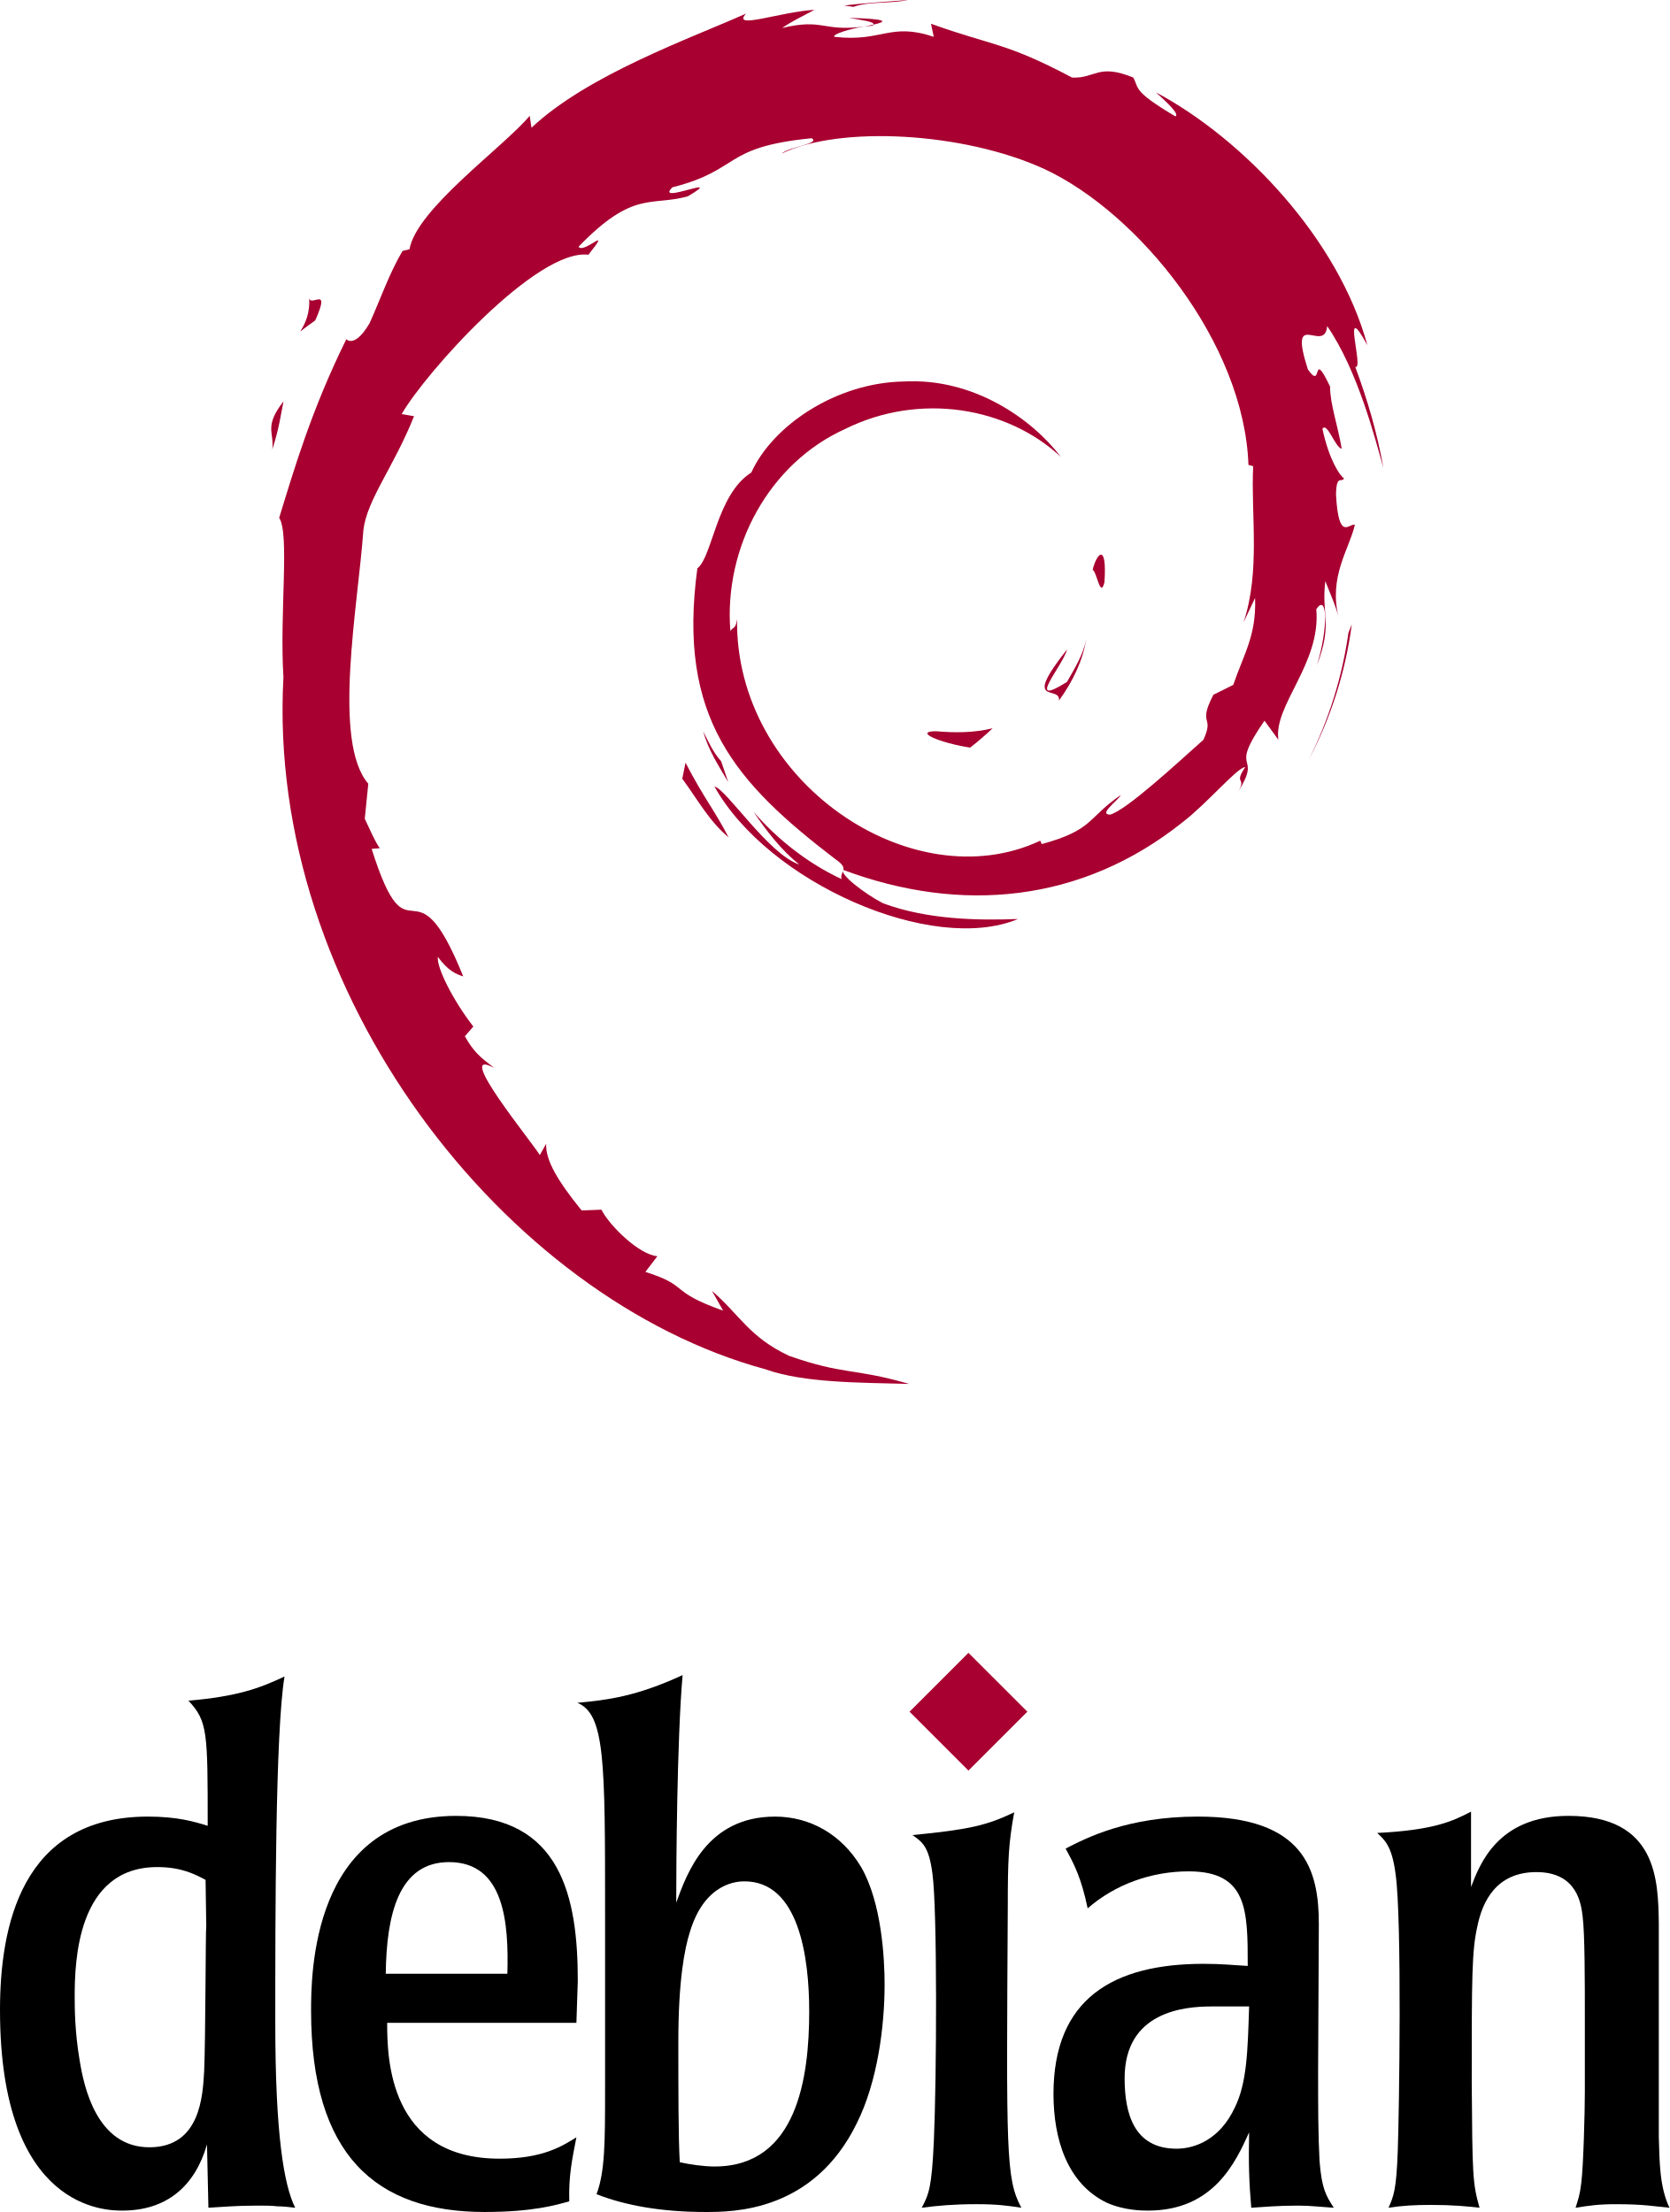
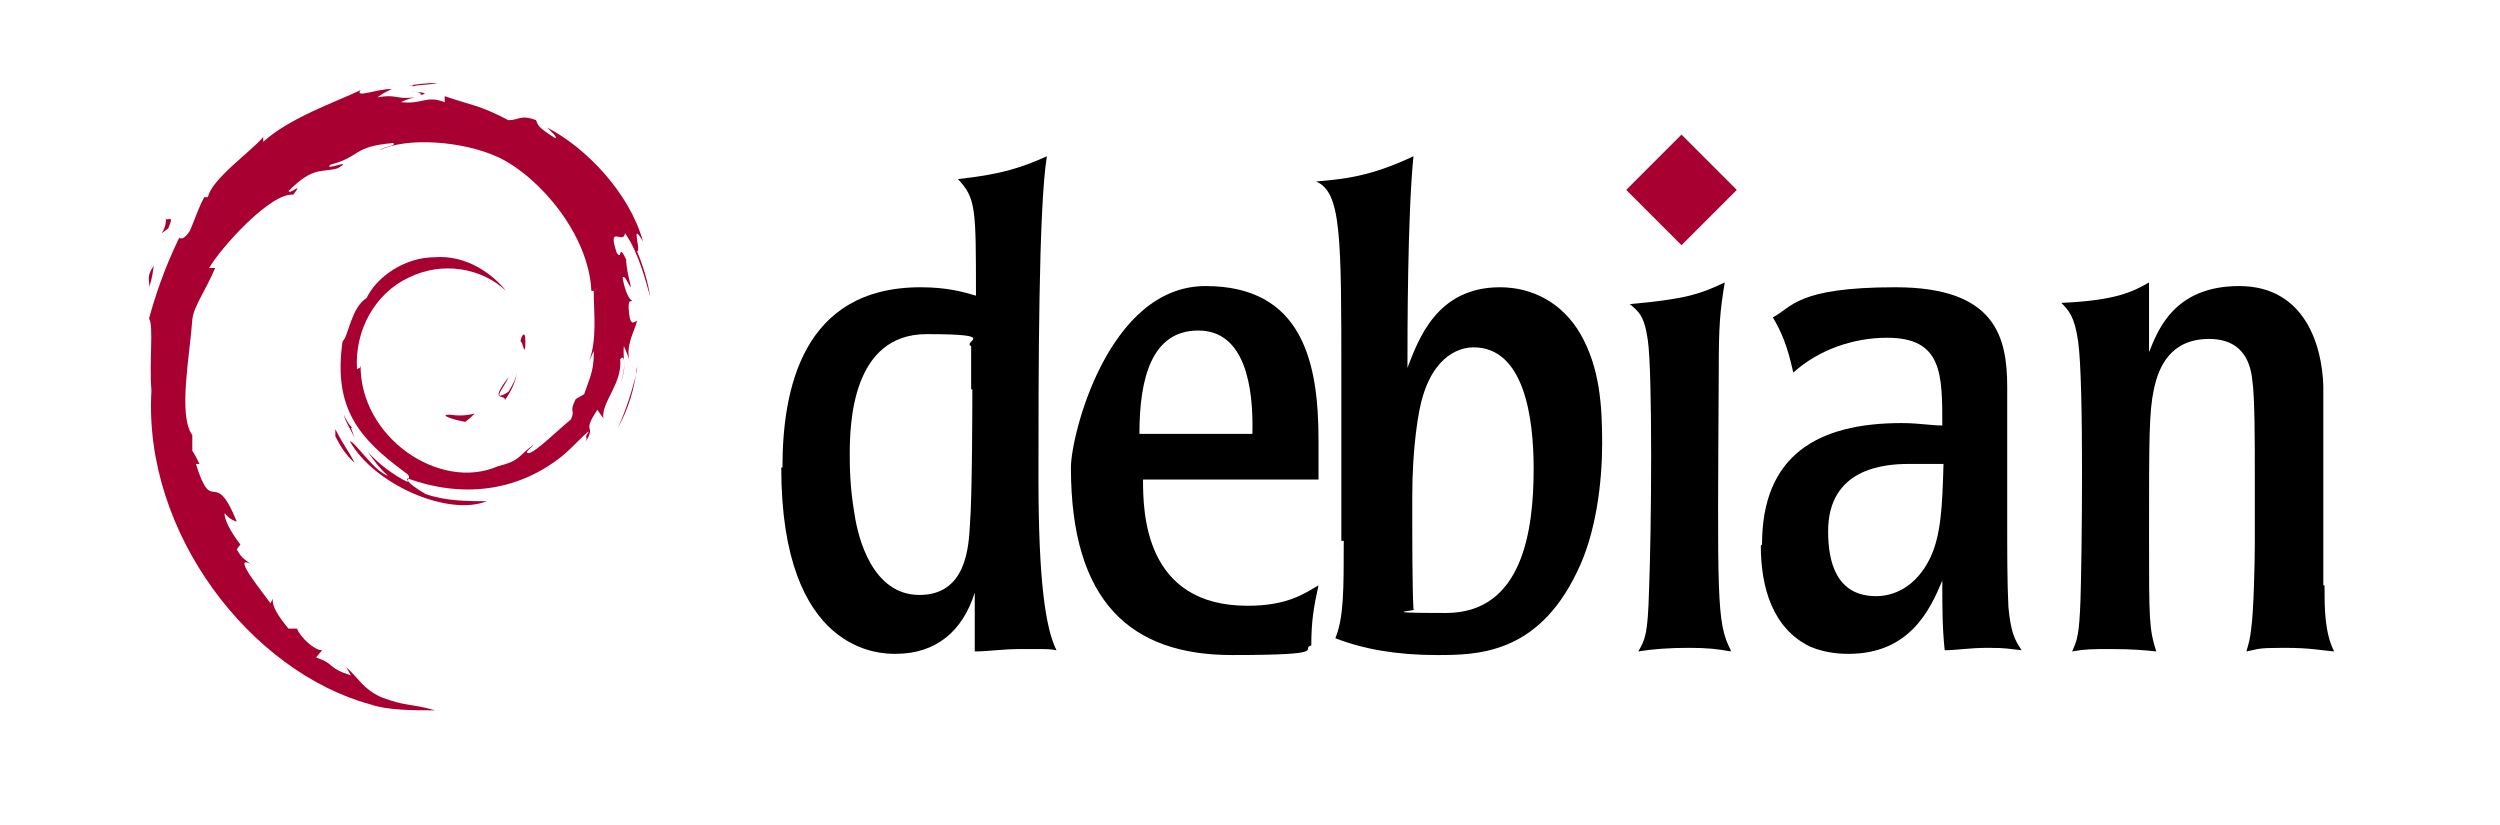
- <svg xmlns="http://www.w3.org/2000/svg" width="108.758" height="144.133" viewBox="0 0 108.758 144.133" overflow="visible" enable-background="new 0 0 108.758 144.133" xml:space="preserve">
-   <g id="Layer_1">
-     <g>
-       <path fill="#A80030" d="M60.969,47.645c-1.494,0.02,0.281,0.768,2.232,1.069     c0.541-0.422,1.027-0.846,1.463-1.26C63.451,47.751,62.215,47.758,60.969,47.645" />
-       <path fill="#A80030" d="M68.986,45.646c0.893-1.229,1.541-2.573,1.77-3.963     c-0.201,0.99-0.736,1.845-1.244,2.749c-2.793,1.759-0.264-1.044-0.002-2.111C66.508,46.104,69.096,44.589,68.986,45.646" />
-       <path fill="#A80030" d="M71.949,37.942c0.182-2.691-0.529-1.839-0.768-0.814     C71.459,37.274,71.68,39.026,71.949,37.942" />
-       <path fill="#A80030" d="M55.301,1.163c0.798,0.142,1.724,0.252,1.591,0.443     C57.768,1.413,57.965,1.239,55.301,1.163" />
-       <path fill="#A80030" d="M56.893,1.606l-0.561,0.117l0.523-0.048L56.893,1.606" />
-       <path fill="#A80030" d="M81.762,38.962c0.09,2.416-0.705,3.59-1.424,5.666l-1.293,0.643     c-1.057,2.054,0.105,1.304-0.652,2.937c-1.652,1.467-5.006,4.589-6.08,4.875c-0.785-0.017,0.531-0.926,0.703-1.281     c-2.209,1.516-1.773,2.276-5.152,3.199l-0.098-0.221c-8.33,3.92-19.902-3.847-19.75-14.443c-0.088,0.672-0.253,0.504-0.437,0.774     c-0.43-5.451,2.518-10.926,7.49-13.165c4.863-2.406,10.564-1.42,14.045,1.829c-1.912-2.506-5.721-5.163-10.232-4.917     c-4.421,0.072-8.558,2.881-9.938,5.932c-2.264,1.425-2.528,5.496-3.514,6.242c-1.329,9.76,2.497,13.975,8.97,18.936     c1.016,0.686,0.286,0.791,0.422,1.313c-2.15-1.006-4.118-2.526-5.738-4.387c0.86,1.257,1.787,2.479,2.986,3.439     c-2.029-0.685-4.738-4.913-5.527-5.085c3.495,6.258,14.178,10.975,19.775,8.634c-2.59,0.096-5.879,0.053-8.787-1.022     c-1.225-0.629-2.884-1.93-2.587-2.173c7.636,2.851,15.522,2.158,22.128-3.137c1.682-1.31,3.518-3.537,4.049-3.567     c-0.799,1.202,0.137,0.578-0.477,1.639c1.672-2.701-0.729-1.1,1.73-4.664l0.908,1.25c-0.34-2.244,2.785-4.966,2.467-8.512     c0.717-1.084,0.799,1.168,0.039,3.662c1.055-2.767,0.279-3.212,0.549-5.496c0.291,0.768,0.678,1.583,0.875,2.394     c-0.688-2.675,0.703-4.503,1.049-6.058c-0.342-0.15-1.061,1.182-1.227-1.976c0.025-1.372,0.383-0.719,0.52-1.057     c-0.268-0.155-0.975-1.207-1.404-3.224c0.309-0.475,0.832,1.229,1.256,1.298c-0.273-1.603-0.742-2.826-0.762-4.057     c-1.24-2.59-0.439,0.346-1.443-1.112c-1.32-4.114,1.094-0.955,1.258-2.823c1.998,2.895,3.137,7.385,3.662,9.244     c-0.4-2.267-1.045-4.464-1.834-6.589c0.609,0.257-0.979-4.663,0.791-1.405c-1.889-6.945-8.078-13.435-13.773-16.479     c0.695,0.637,1.574,1.437,1.26,1.563c-2.834-1.685-2.336-1.818-2.742-2.53c-2.305-0.939-2.459,0.077-3.984,0.002     c-4.35-2.308-5.188-2.063-9.191-3.507l0.182,0.852c-2.881-0.96-3.357,0.362-6.47,0.002c-0.189-0.147,0.998-0.536,1.976-0.677     c-2.786,0.368-2.656-0.55-5.382,0.101c0.671-0.471,1.383-0.784,2.099-1.184c-2.271,0.138-5.424,1.322-4.451,0.244     c-3.705,1.654-10.286,3.975-13.979,7.438l-0.116-0.776c-1.692,2.031-7.379,6.066-7.832,8.699l-0.453,0.105     c-0.879,1.491-1.45,3.18-2.148,4.713c-1.151,1.963-1.688,0.756-1.524,1.064c-2.265,4.592-3.392,8.45-4.363,11.616     c0.692,1.035,0.017,6.232,0.278,10.391c-1.136,20.544,14.418,40.489,31.42,45.093c2.492,0.893,6.197,0.861,9.349,0.949     c-3.718-1.064-4.198-0.563-7.822-1.826c-2.613-1.232-3.185-2.637-5.037-4.244l0.733,1.295c-3.63-1.285-2.111-1.59-5.065-2.525     l0.783-1.021c-1.177-0.09-3.117-1.982-3.647-3.033l-1.288,0.051c-1.546-1.906-2.371-3.283-2.31-4.35l-0.416,0.742     c-0.471-0.809-5.691-7.158-2.983-5.68c-0.503-0.458-1.172-0.747-1.897-2.066l0.551-0.629c-1.301-1.677-2.398-3.826-2.314-4.542     c0.695,0.938,1.177,1.114,1.655,1.275c-3.291-8.164-3.476-0.449-5.967-8.31l0.526-0.042c-0.403-0.611-0.65-1.27-0.974-1.919     l0.23-2.285c-2.368-2.736-0.662-11.645-0.319-16.53c0.235-1.986,1.977-4.101,3.3-7.418l-0.806-0.138     c1.542-2.688,8.802-10.799,12.166-10.383c1.629-2.046-0.324-0.008-0.643-0.522c3.579-3.703,4.704-2.616,7.119-3.283     c2.603-1.545-2.235,0.604-1.001-0.589c4.503-1.149,3.19-2.614,9.063-3.197c0.62,0.352-1.437,0.544-1.953,1.001     c3.75-1.836,11.869-1.417,17.145,1.018c6.117,2.861,12.994,11.314,13.266,19.267l0.309,0.083     c-0.156,3.162,0.484,6.819-0.627,10.177L81.762,38.962" />
-       <path fill="#A80030" d="M44.658,49.695l-0.211,1.047c0.983,1.335,1.763,2.781,3.016,3.821     C46.561,52.804,45.892,52.077,44.658,49.695" />
-       <path fill="#A80030" d="M46.979,49.605c-0.52-0.576-0.826-1.268-1.172-1.956     c0.33,1.211,1.006,2.252,1.633,3.312L46.979,49.605" />
-       <path fill="#A80030" d="M88.063,40.675l-0.219,0.552c-0.402,2.858-1.273,5.686-2.605,8.309     C86.711,46.769,87.66,43.742,88.063,40.675" />
-       <path fill="#A80030" d="M55.598,0.446C56.607,0.077,58.08,0.243,59.154,0c-1.398,0.117-2.789,0.187-4.162,0.362     L55.598,0.446" />
-       <path fill="#A80030" d="M20.127,19.308c0.233,2.154-1.62,2.991,0.41,1.569     C21.627,18.423,20.113,20.2,20.127,19.308" />
-       <path fill="#A80030" d="M17.739,29.282c0.469-1.437,0.553-2.299,0.732-3.132     C17.178,27.804,17.875,28.157,17.739,29.282" />
-       <path d="M13.437,125.506c-0.045,0.047-0.045,7.506-0.138,9.453c-0.092,1.574-0.232,4.957-3.568,4.957     c-3.429,0-4.263-3.939-4.541-5.652c-0.324-1.9-0.324-3.477-0.324-4.17c0-2.225,0.139-8.436,5.375-8.436     c1.576,0,2.456,0.465,3.151,0.834L13.437,125.506z M0,130.975c0,13.066,6.951,13.066,7.97,13.066     c2.873,0,4.727-1.576,5.514-4.309l0.093,4.123c0.881-0.047,1.761-0.139,3.197-0.139c0.51,0,0.926,0,1.298,0.047     c0.371,0,0.741,0.045,1.158,0.092c-0.741-1.482-1.297-4.818-1.297-12.049c0-7.043,0-18.951,0.602-22.566     c-1.667,0.789-3.105,1.299-6.256,1.576c1.251,1.344,1.251,2.039,1.251,8.154c-0.879-0.277-1.992-0.602-3.892-0.602     C1.344,118.369,0,125.598,0,130.975" />
-       <path d="M25.13,128.609c0.047-3.846,0.835-7.275,4.124-7.275c3.615,0,3.891,3.984,3.799,7.275H25.13z      M37.64,129.074c0-5.422-1.065-10.752-7.923-10.752c-9.452,0-9.452,10.475-9.452,12.697c0,9.406,4.216,13.113,11.306,13.113     c3.149,0,4.68-0.461,5.514-0.695c-0.046-1.668,0.185-2.734,0.465-4.17c-0.975,0.604-2.226,1.391-5.006,1.391     c-7.229,0-7.322-6.582-7.322-8.852H37.55L37.64,129.074" />
-       <path d="M52.715,131.066c0,4.309-0.787,10.102-6.162,10.102c-0.742,0-1.668-0.141-2.27-0.279     c-0.093-1.668-0.093-4.541-0.093-7.877c0-3.986,0.416-6.068,0.742-7.09c0.972-3.289,3.15-3.334,3.566-3.334     C52.02,122.588,52.715,127.453,52.715,131.066z M39.417,136.117c0,3.43,0,5.375-0.556,6.857c1.9,0.742,4.262,1.158,7.09,1.158     c1.807,0,7.043,0,9.869-5.791c1.344-2.688,1.807-6.303,1.807-9.037c0-1.668-0.186-5.328-1.529-7.646     c-1.296-2.176-3.382-3.289-5.605-3.289c-4.449,0-5.746,3.707-6.44,5.607c0-2.363,0.045-10.611,0.415-14.828     c-3.011,1.391-4.866,1.621-6.857,1.807c1.807,0.74,1.807,3.801,1.807,13.764V136.117" />
-       <path d="M66.535,143.855c-0.928-0.139-1.578-0.232-2.922-0.232c-1.48,0-2.502,0.094-3.566,0.232     c0.463-0.881,0.648-1.299,0.787-4.309c0.186-4.125,0.232-15.154-0.092-17.471c-0.232-1.762-0.648-2.039-1.297-2.502     c3.799-0.371,4.865-0.648,6.625-1.482c-0.369,2.037-0.418,3.059-0.418,6.162C65.561,140.242,65.514,141.955,66.535,143.855" />
-       <path d="M81.373,130.74c-0.092,2.92-0.139,4.959-0.928,6.58c-0.973,2.086-2.594,2.688-3.799,2.688     c-2.783,0-3.383-2.316-3.383-4.586c0-4.355,3.893-4.682,5.652-4.682H81.373z M68.629,136.441c0,2.92,0.881,5.838,3.477,7.09     c1.158,0.51,2.316,0.51,2.688,0.51c4.264,0,5.699-3.152,6.58-5.098c-0.047,2.039,0,3.289,0.139,4.912     c0.834-0.047,1.668-0.139,3.059-0.139c0.787,0,1.529,0.092,2.316,0.139c-0.51-0.787-0.787-1.252-0.928-3.059     c-0.092-1.76-0.092-3.521-0.092-5.977l0.047-9.453c0-3.523-0.928-6.998-7.879-6.998c-4.586,0-7.273,1.391-8.617,2.086     c0.557,1.02,1.02,1.898,1.436,3.893c1.809-1.576,4.172-2.41,6.58-2.41c3.848,0,3.848,2.549,3.848,6.162     c-0.881-0.045-1.623-0.137-2.875-0.137C72.521,127.963,68.629,130.23,68.629,136.441" />
-       <path d="M108.063,139.268c0.047,1.576,0.047,3.244,0.695,4.588c-1.021-0.092-1.623-0.232-3.521-0.232     c-1.113,0-1.715,0.094-2.596,0.232c0.184-0.602,0.279-0.834,0.371-1.623c0.139-1.064,0.232-4.633,0.232-5.885v-5.004     c0-2.178,0-5.33-0.141-6.441c-0.092-0.787-0.322-2.918-3.012-2.918c-2.641,0-3.521,1.945-3.846,3.521     c-0.369,1.621-0.369,3.383-0.369,10.24c0.045,5.932,0.045,6.486,0.508,8.109c-0.787-0.092-1.76-0.184-3.15-0.184     c-1.113,0-1.854,0.045-2.779,0.184c0.324-0.742,0.51-1.113,0.602-3.707c0.094-2.549,0.279-15.061-0.141-18.025     c-0.23-1.809-0.695-2.225-1.203-2.688c3.754-0.186,4.957-0.789,6.117-1.389v4.91c0.555-1.438,1.713-4.635,6.348-4.635     c5.793,0,5.838,4.217,5.885,6.996V139.268" />
-       <path fill="#A80030" d="M66.926,111.533l-3.838,3.836l-3.836-3.836l3.836-3.836L66.926,111.533" />
-     </g>
+ <svg xmlns="http://www.w3.org/2000/svg" id="Layer_1" data-name="Layer 1" version="1.1" viewBox="0 0 208 68.6">
+   <defs>
+     <style>
+       .cls-1 {
+         fill: #000;
+       }
+ 
+       .cls-1, .cls-2 {
+         stroke-width: 0px;
+       }
+ 
+       .cls-2 {
+         fill: #a80030;
+       }
+     </style>
+   </defs>
+   <g>
+     <path class="cls-2" d="M37.4,34.5c-.9,0,.2.4,1.3.6.3-.2.6-.5.8-.7-.7.2-1.4.2-2.1.1" />
+     <path class="cls-2" d="M42,33.3c.5-.7.9-1.5,1-2.3-.1.6-.4,1.1-.7,1.6-1.6,1-.2-.6,0-1.2-1.7,2.2-.2,1.3-.3,1.9" />
+     <path class="cls-2" d="M43.7,28.9c.1-1.6-.3-1.1-.4-.5.2,0,.3,1.1.4.5" />
+     <path class="cls-2" d="M34.1,7.6c.5,0,1,.1.9.3.5-.1.6-.2-.9-.3" />
+     <path class="cls-2" d="M35,7.9h-.3c0,0,.3,0,.3,0h0" />
+     <path class="cls-2" d="M49.4,29.5c0,1.4-.4,2.1-.8,3.3l-.7.4c-.6,1.2,0,.8-.4,1.7-1,.8-2.9,2.7-3.5,2.8-.5,0,.3-.5.4-.7-1.3.9-1,1.3-3,1.8h0c-4.8,2.1-11.5-2.4-11.4-8.5,0,.4-.1.3-.3.4-.2-3.2,1.5-6.3,4.3-7.6,2.8-1.4,6.1-.8,8.1,1.1-1.1-1.4-3.3-3-5.9-2.8-2.6,0-4.9,1.7-5.7,3.4-1.3.8-1.5,3.2-2,3.6-.8,5.6,1.4,8.1,5.2,10.9.6.4.2.5.2.8-1.2-.6-2.4-1.5-3.3-2.5.5.7,1,1.4,1.7,2-1.2-.4-2.7-2.8-3.2-2.9,2,3.6,8.2,6.3,11.4,5-1.5,0-3.4,0-5.1-.6-.7-.4-1.7-1.1-1.5-1.3,4.4,1.6,9,1.2,12.8-1.8,1-.8,2-2,2.3-2.1-.5.7,0,.3-.3.9,1-1.6-.4-.6,1-2.7l.5.7c-.2-1.3,1.6-2.9,1.4-4.9.4-.6.5.7,0,2.1.6-1.6.2-1.9.3-3.2.2.4.4.9.5,1.4-.4-1.5.4-2.6.6-3.5-.2,0-.6.7-.7-1.1,0-.8.2-.4.3-.6-.2,0-.6-.7-.8-1.9.2-.3.5.7.7.8-.2-.9-.4-1.6-.4-2.3-.7-1.5-.3.2-.8-.6-.8-2.4.6-.6.7-1.6,1.2,1.7,1.8,4.3,2.1,5.3-.2-1.3-.6-2.6-1.1-3.8.4.1-.6-2.7.5-.8-1.1-4-4.7-7.8-8-9.5.4.4.9.8.7.9-1.6-1-1.4-1.1-1.6-1.5-1.3-.5-1.4,0-2.3,0-2.5-1.3-3-1.2-5.3-2v.5c-1.6-.6-1.8.2-3.6,0-.1,0,.6-.3,1.1-.4-1.6.2-1.5-.3-3.1,0,.4-.3.8-.5,1.2-.7-1.3,0-3.1.8-2.6.1-2.1,1-5.9,2.3-8.1,4.3v-.4c-1,1.2-4.3,3.5-4.6,5h-.3c-.5.9-.8,1.9-1.2,2.8-.7,1.1-1,.4-.9.6-1.3,2.7-2,4.9-2.5,6.7.4.6,0,3.6.2,6-.7,11.9,8.3,23.4,18.2,26.1,1.4.5,3.6.5,5.4.5-2.1-.6-2.4-.3-4.5-1.1-1.5-.7-1.8-1.5-2.9-2.5l.4.7c-2.1-.7-1.2-.9-2.9-1.5l.5-.6c-.7,0-1.8-1.1-2.1-1.8h-.7c-.9-1.1-1.4-1.9-1.3-2.5l-.2.4c-.3-.5-3.3-4.1-1.7-3.3-.3-.3-.7-.4-1.1-1.2l.3-.4c-.8-1-1.4-2.2-1.3-2.6.4.5.7.6,1,.7-1.9-4.7-2-.3-3.4-4.8h.3c-.2-.4-.4-.8-.6-1.1v-1.3c-1.2-1.6-.2-6.7,0-9.6.1-1.1,1.1-2.4,1.9-4.3h-.5c.9-1.6,5.1-6.3,7-6.1.9-1.2-.2,0-.4-.3,2.1-2.1,2.7-1.5,4.1-1.9,1.5-.9-1.3.3-.6-.3,2.6-.7,1.8-1.5,5.2-1.8.4.2-.8.3-1.1.6,2.2-1.1,6.9-.8,9.9.6,3.5,1.7,7.5,6.5,7.7,11.1h.2c0,1.9.3,4-.4,5.9l.4-.9" />
+     <path class="cls-2" d="M27.9,35.7v.6c.4.8.9,1.6,1.6,2.2-.5-1-.9-1.4-1.6-2.8" />
+     <path class="cls-2" d="M29.3,35.6c-.3-.3-.5-.7-.7-1.1.2.7.6,1.3.9,1.9l-.3-.8" />
+     <path class="cls-2" d="M53,30.5v.3c-.4,1.7-.9,3.3-1.6,4.8.9-1.6,1.4-3.3,1.6-5.1" />
+     <path class="cls-2" d="M34.3,7.2c.6-.2,1.4-.1,2.1-.3-.8,0-1.6.1-2.4.2h.4" />
+     <path class="cls-2" d="M13.8,18.1c.1,1.2-.9,1.7.2.9.6-1.4-.2-.4-.2-.9" />
+     <path class="cls-2" d="M12.4,23.9c.3-.8.3-1.3.4-1.8-.7,1-.3,1.2-.4,1.8" />
  </g>
+   <path class="cls-1" d="M80.9,32.4c0,0,0,8.9-.2,11.2-.1,1.9-.3,5.9-4.2,5.9s-5.1-4.7-5.4-6.7c-.4-2.3-.4-4.1-.4-5,0-2.6.2-10,6.4-10s2.9.6,3.7,1v3.6ZM65,38.9c0,15.5,8.3,15.5,9.5,15.5,3.4,0,5.6-1.9,6.6-5.1v4.9c1.2,0,2.2-.2,3.9-.2s1.1,0,1.5,0c.4,0,.9,0,1.4.1-.9-1.8-1.5-5.7-1.5-14.3s0-22.5.7-26.8c-2,.9-3.7,1.5-7.4,1.9,1.5,1.6,1.5,2.4,1.5,9.7-1-.3-2.4-.7-4.6-.7-9.9,0-11.5,8.6-11.5,15" />
+   <path class="cls-1" d="M94.8,36.1c0-4.6,1-8.6,4.9-8.6s4.6,4.7,4.5,8.6h-9.4ZM109.7,36.6c0-6.4-1.3-12.8-9.4-12.8s-11.2,12.4-11.2,15.1c0,11.2,5,15.6,13.4,15.6s5.6-.5,6.6-.8c0-2,.2-3.2.6-5-1.2.7-2.6,1.7-5.9,1.7-8.6,0-8.7-7.8-8.7-10.5h14.6v-3.2" />
+   <path class="cls-1" d="M127.6,39c0,5.1-.9,12-7.3,12s-2-.2-2.7-.3c-.1-2-.1-5.4-.1-9.4s.5-7.2.9-8.4c1.2-3.9,3.7-4,4.2-4,4.2,0,5,5.8,5,10.1ZM111.8,45c0,4.1,0,6.4-.7,8.1,2.3.9,5.1,1.4,8.4,1.4s8.4,0,11.7-6.9c1.6-3.2,2.1-7.5,2.1-10.7s-.2-6.3-1.8-9.1c-1.5-2.6-4-3.9-6.7-3.9-5.3,0-6.8,4.4-7.7,6.7,0-2.8,0-12.6.5-17.6-3.6,1.7-5.8,1.9-8.1,2.1,2.1.9,2.1,4.5,2.1,16.4v13.5" />
+   <path class="cls-1" d="M144,54.2c-1.1-.2-1.9-.3-3.5-.3s-3,.1-4.2.3c.6-1,.8-1.5.9-5.1.2-4.9.3-18-.1-20.8-.3-2.1-.8-2.4-1.5-3,4.5-.4,5.8-.8,7.9-1.8-.4,2.4-.5,3.6-.5,7.3-.1,19-.2,21,1,23.3" />
+   <path class="cls-1" d="M161.7,38.6c-.1,3.5-.2,5.9-1.1,7.8-1.2,2.5-3.1,3.2-4.5,3.2-3.3,0-4-2.8-4-5.4,0-5.2,4.6-5.6,6.7-5.6h2.9ZM146.5,45.4c0,3.5,1,6.9,4.1,8.4,1.4.6,2.8.6,3.2.6,5.1,0,6.8-3.7,7.8-6.1,0,2.4,0,3.9.2,5.8,1,0,2-.2,3.6-.2s1.8.1,2.8.2c-.6-.9-.9-1.5-1.1-3.6-.1-2.1-.1-4.2-.1-7.1v-11.2c0-4.2-1-8.3-9.3-8.3s-8.6,1.7-10.2,2.5c.7,1.2,1.2,2.3,1.7,4.6,2.1-1.9,5-2.9,7.8-2.9,4.6,0,4.6,3,4.6,7.3-1,0-1.9-.2-3.4-.2-7,0-11.6,2.7-11.6,10.1" />
+   <path class="cls-1" d="M193.4,48.7c0,1.9,0,3.9.8,5.5-1.2-.1-1.9-.3-4.2-.3s-2,.1-3.1.3c.2-.7.3-1,.4-1.9.2-1.3.3-5.5.3-7v-5.9c0-2.6,0-6.3-.2-7.7-.1-.9-.4-3.5-3.6-3.5s-4.2,2.3-4.6,4.2c-.4,1.9-.4,4-.4,12.2,0,7,0,7.7.6,9.6-.9-.1-2.1-.2-3.7-.2s-2.2,0-3.3.2c.4-.9.6-1.3.7-4.4.1-3,.3-17.9-.2-21.4-.3-2.1-.8-2.6-1.4-3.2,4.5-.2,5.9-.9,7.3-1.7v5.8c.7-1.7,2-5.5,7.5-5.5s6.9,5,7,8.3v16.6" />
+   <path class="cls-2" d="M144.5,15.8l-4.6,4.6-4.6-4.6,4.6-4.6,4.6,4.6" />
</svg>
